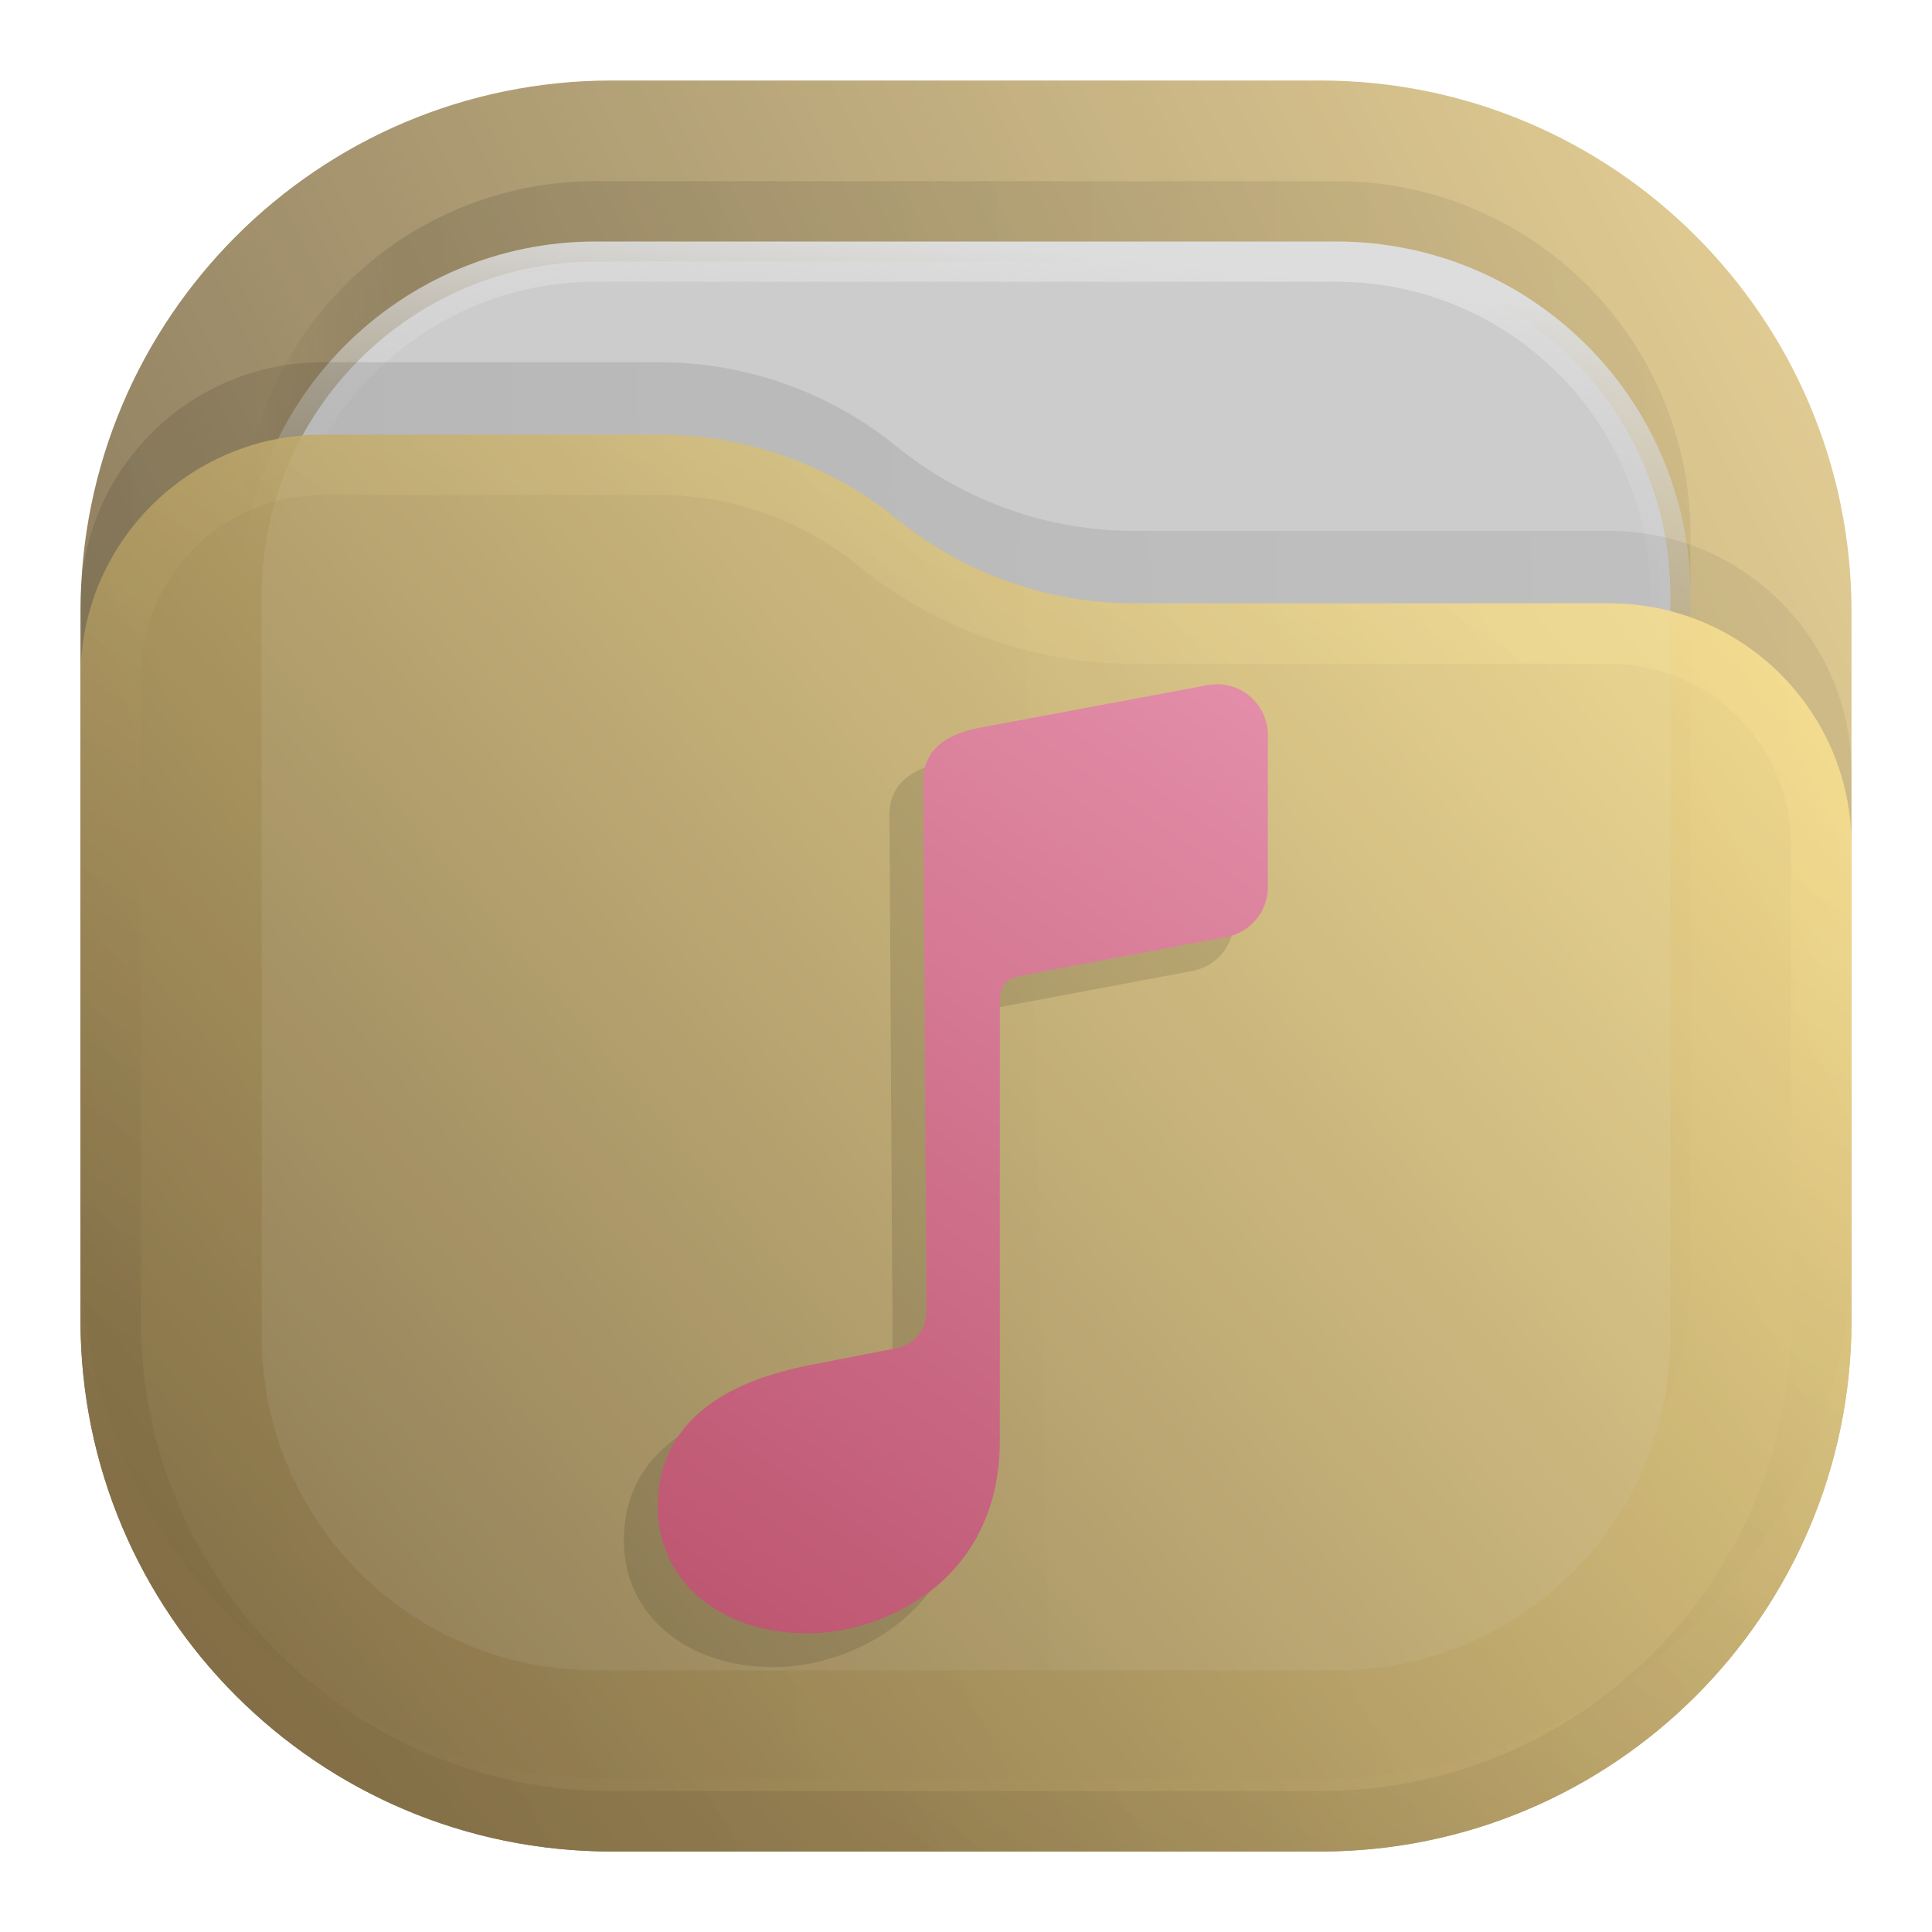
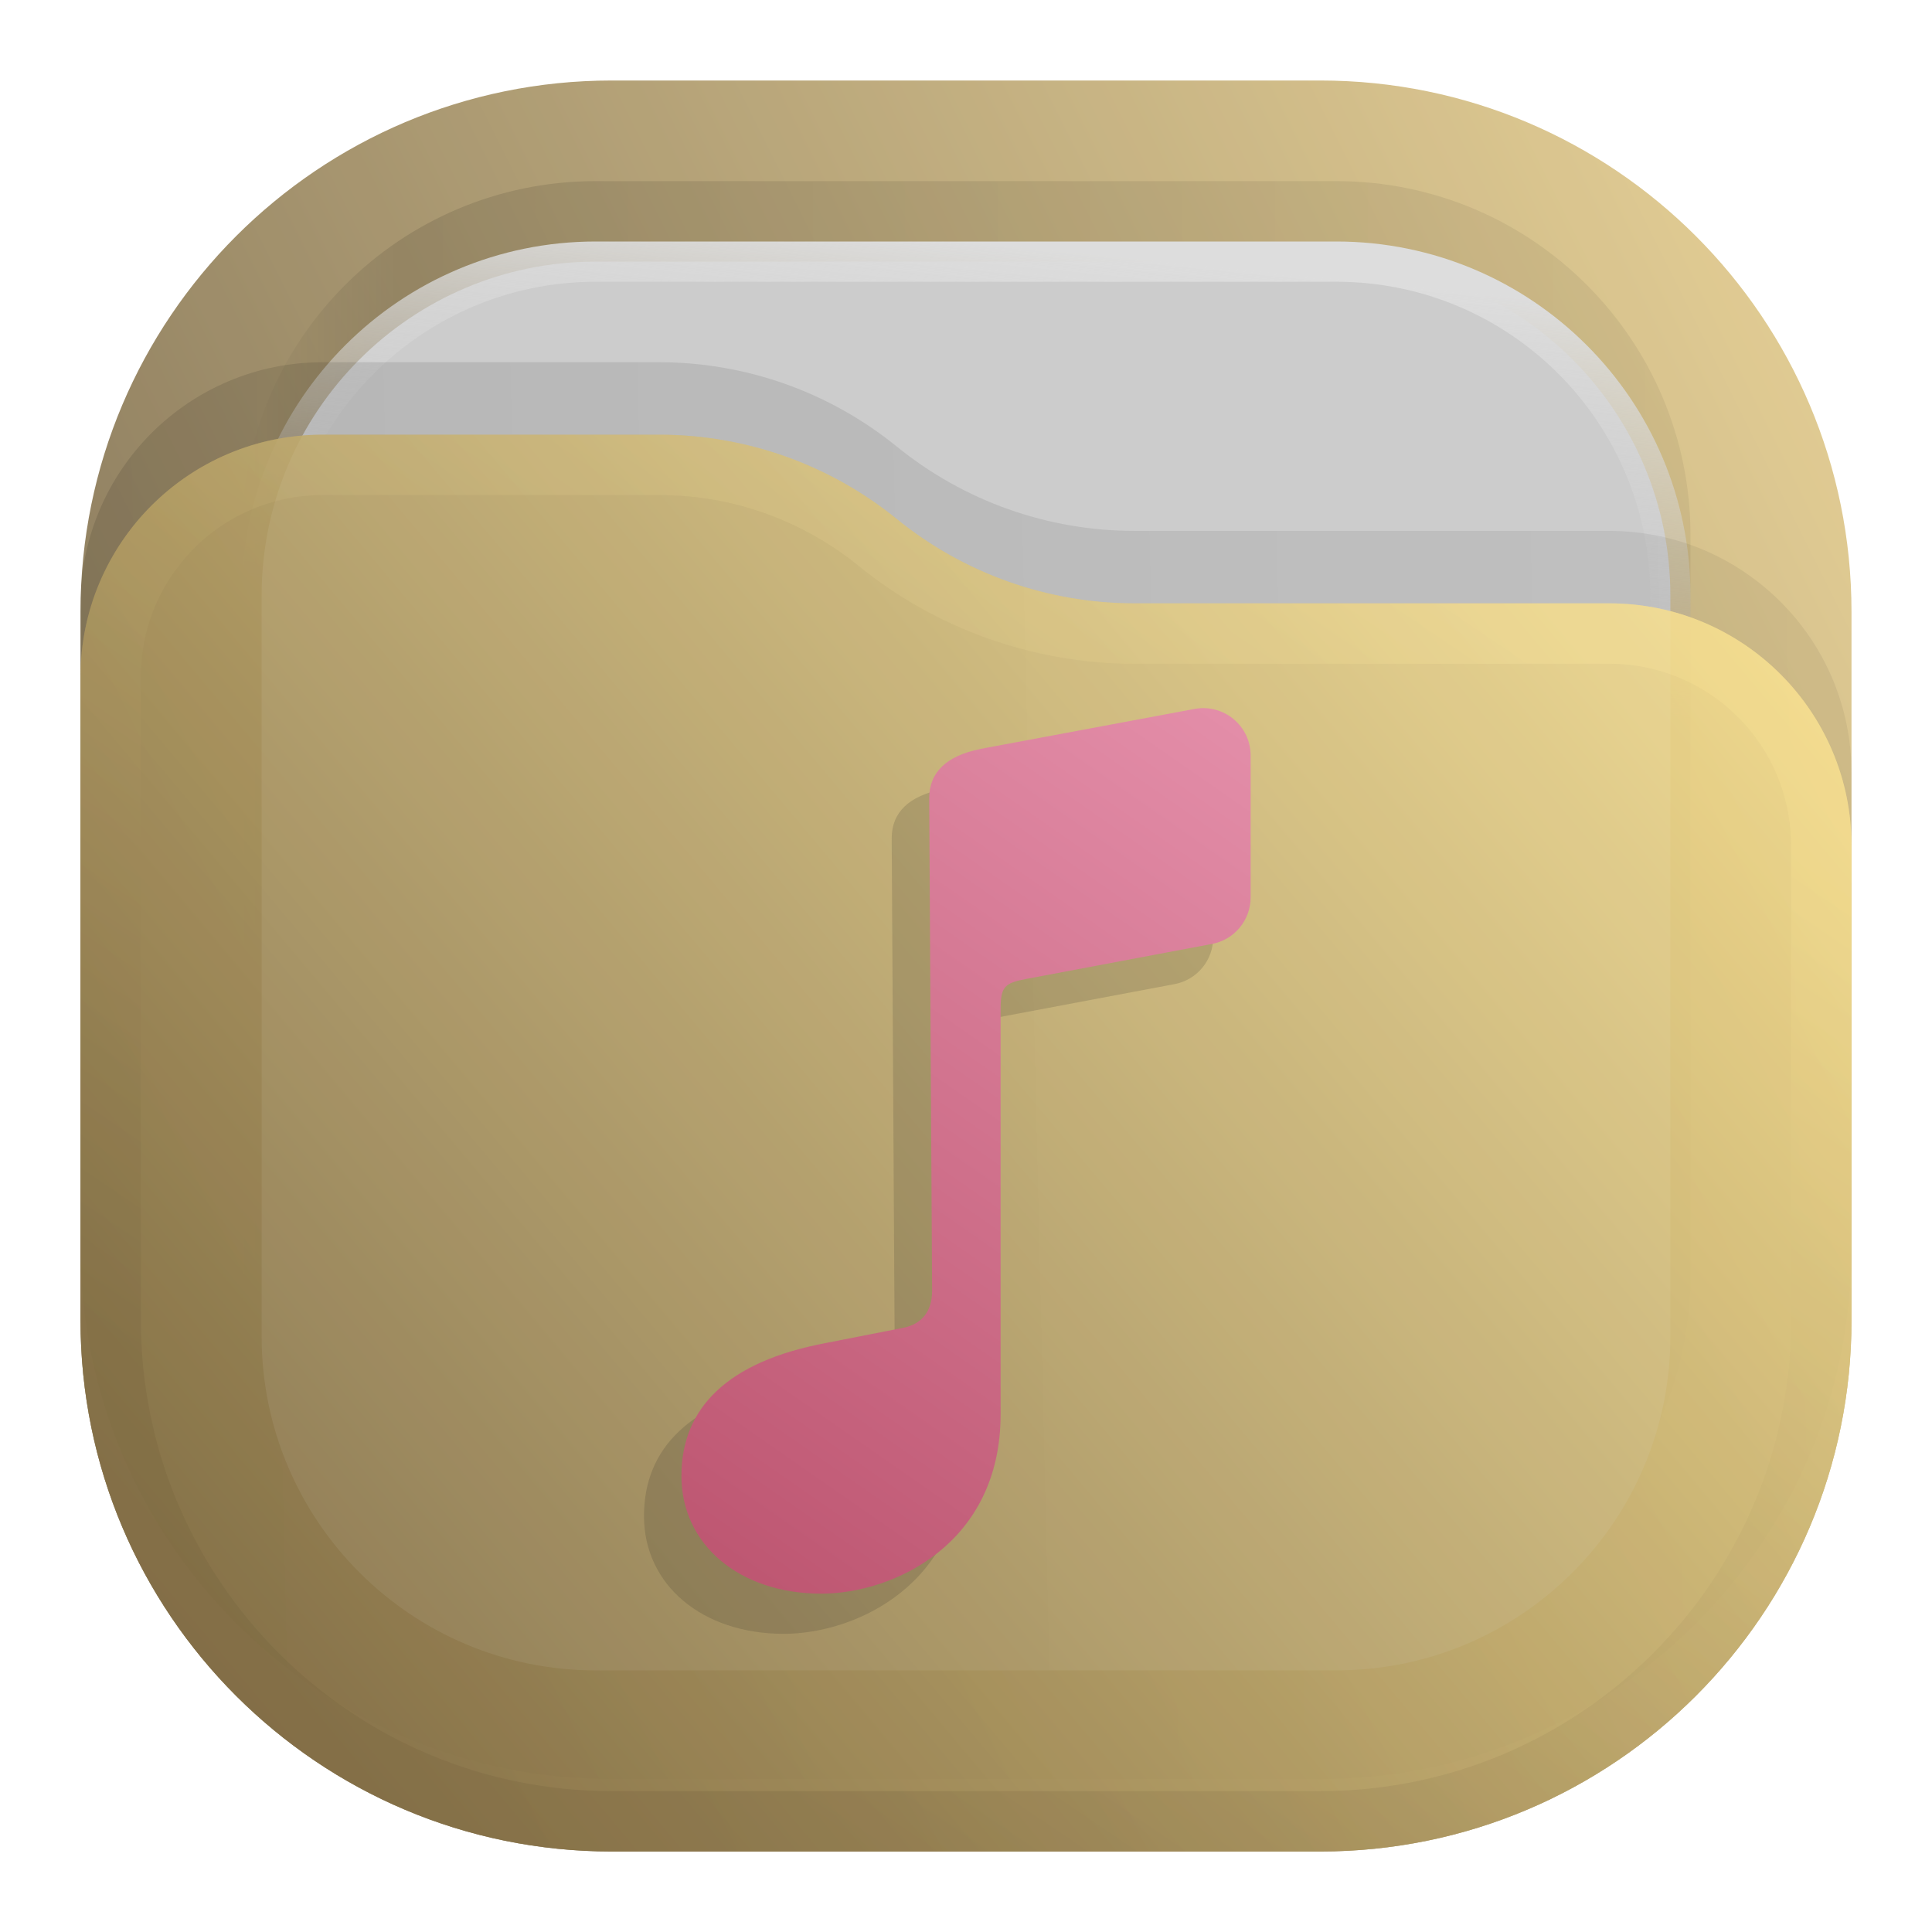
- <svg xmlns="http://www.w3.org/2000/svg" width="24" height="24" viewBox="0 0 24 24" fill="none">
-   <rect opacity="0.812" x="1" y="1" width="22" height="22" rx="6.6" fill="url(#paint0_linear_207_44)" />
-   <rect opacity="0.125" x="3" y="2.25" width="18" height="18" rx="4.4" fill="url(#paint1_linear_207_44)" fill-opacity="0.875" />
-   <rect x="3.25" y="3.25" width="17.5" height="17.5" rx="4.15" fill="#CCCCCC" stroke="url(#paint2_linear_207_44)" stroke-width="0.5" />
-   <path opacity="0.125" d="M1 7.508C1 5.847 2.347 4.5 4.008 4.5H8.19C9.265 4.5 10.307 4.87 11.141 5.548V5.548C11.975 6.225 13.016 6.595 14.091 6.595H19.992C21.653 6.595 23 7.942 23 9.603V15.5C23 19.145 20.045 22.1 16.4 22.1H7.6C3.955 22.1 1 19.145 1 15.5V7.508Z" fill="url(#paint3_linear_207_44)" fill-opacity="0.875" />
-   <g opacity="0.875">
-     <path d="M1 8.408C1 6.747 2.347 5.4 4.008 5.4H8.19C9.265 5.4 10.307 5.77 11.141 6.448V6.448C11.975 7.125 13.016 7.495 14.091 7.495H19.992C21.653 7.495 23 8.842 23 10.503V16.4C23 20.045 20.045 23 16.4 23H7.6C3.955 23 1 20.045 1 16.4V8.408Z" fill="url(#paint4_linear_207_44)" />
-     <path d="M22.625 10.503V16.4C22.625 19.838 19.838 22.625 16.4 22.625H7.6C4.162 22.625 1.375 19.838 1.375 16.4V8.408C1.375 6.954 2.554 5.775 4.008 5.775H8.19C9.179 5.775 10.137 6.115 10.904 6.739C11.805 7.471 12.93 7.87 14.091 7.87H19.992C21.446 7.87 22.625 9.049 22.625 10.503Z" stroke="url(#paint5_linear_207_44)" stroke-opacity="0.375" stroke-width="0.75" stroke-linejoin="round" />
+ <svg xmlns="http://www.w3.org/2000/svg" width="24" height="24" viewBox="0 0 24 24" fill="none" version="1.1" id="svg21">
+   <rect opacity="0.812" x="1" y="1" width="22" height="22" rx="6.6" fill="url(#paint0_linear_207_44)" id="rect1" />
+   <rect opacity="0.125" x="3" y="2.25" width="18" height="18" rx="4.4" fill="url(#paint1_linear_207_44)" fill-opacity="0.875" id="rect2" />
+   <rect x="3.25" y="3.25" width="17.5" height="17.5" rx="4.15" fill="#CCCCCC" stroke="url(#paint2_linear_207_44)" stroke-width="0.5" id="rect3" />
+   <path opacity="0.125" d="M1 7.508C1 5.847 2.347 4.5 4.008 4.5H8.19C9.265 4.5 10.307 4.87 11.141 5.548V5.548C11.975 6.225 13.016 6.595 14.091 6.595H19.992C21.653 6.595 23 7.942 23 9.603V15.5C23 19.145 20.045 22.1 16.4 22.1H7.6C3.955 22.1 1 19.145 1 15.5V7.508Z" fill="url(#paint3_linear_207_44)" fill-opacity="0.875" id="path3" />
+   <g opacity="0.875" id="g5">
+     <path d="M1 8.408C1 6.747 2.347 5.4 4.008 5.4H8.19C9.265 5.4 10.307 5.77 11.141 6.448V6.448C11.975 7.125 13.016 7.495 14.091 7.495H19.992C21.653 7.495 23 8.842 23 10.503V16.4C23 20.045 20.045 23 16.4 23H7.6C3.955 23 1 20.045 1 16.4V8.408Z" fill="url(#paint4_linear_207_44)" id="path4" />
+     <path d="M22.625 10.503V16.4C22.625 19.838 19.838 22.625 16.4 22.625H7.6C4.162 22.625 1.375 19.838 1.375 16.4V8.408C1.375 6.954 2.554 5.775 4.008 5.775H8.19C9.179 5.775 10.137 6.115 10.904 6.739C11.805 7.471 12.93 7.87 14.091 7.87H19.992C21.446 7.87 22.625 9.049 22.625 10.503Z" stroke="url(#paint5_linear_207_44)" stroke-opacity="0.375" stroke-width="0.75" stroke-linejoin="round" id="path5" />
  </g>
-   <path opacity="0.125" fill-rule="evenodd" clip-rule="evenodd" d="M11.723 9.466L14.581 8.932C14.97 8.859 15.329 9.158 15.329 9.553V11.44C15.329 11.744 15.113 12.004 14.814 12.061L12.339 12.526C12.05 12.579 11.999 12.633 11.999 12.927V18.323C11.999 20.056 10.561 20.71 9.611 20.71C8.527 20.71 7.75 20.062 7.75 19.142C7.75 18.24 8.36 17.621 9.669 17.373L10.69 17.173C10.953 17.125 11.088 16.949 11.088 16.677L11.049 10.121C11.049 9.767 11.287 9.555 11.723 9.466Z" fill="black" fill-opacity="0.875" />
-   <path fill-rule="evenodd" clip-rule="evenodd" d="M12.144 9.045L15.002 8.511C15.391 8.438 15.75 8.737 15.75 9.132V11.019C15.75 11.323 15.534 11.583 15.235 11.64L12.76 12.105C12.471 12.158 12.42 12.211 12.42 12.506V17.901C12.42 19.635 10.982 20.29 10.032 20.29C8.948 20.29 8.171 19.641 8.171 18.721C8.171 17.819 8.781 17.2 10.09 16.952L11.111 16.752C11.374 16.704 11.509 16.528 11.509 16.256L11.47 9.7C11.47 9.346 11.708 9.134 12.144 9.045Z" fill="url(#paint6_linear_207_44)" />
-   <defs>
+   <g id="g21" transform="translate(0,0.295931)">
+     <path fill-rule="evenodd" clip-rule="evenodd" d="m 11.707,9.509 2.667,-0.498 C 14.736,8.942 15.071,9.221 15.071,9.589 v 1.761 c 0,0.283 -0.202,0.527 -0.48,0.579 l -2.309,0.435 c -0.269,0.05 -0.317,0.099 -0.317,0.374 v 5.034 c 0,1.618 -1.341,2.228 -2.228,2.228 C 8.725,20 8,19.395 8,18.537 8,17.695 8.569,17.117 9.79,16.886 l 0.952,-0.187 c 0.245,-0.044 0.371,-0.209 0.371,-0.462 l -0.036,-6.118 c 0,-0.33 0.222,-0.528 0.629,-0.611 z" fill="url(#paint6_linear_207_44)" id="path21" style="opacity:0.15;fill:#1a1a1a;stroke-width:0.933" />
+     <path fill-rule="evenodd" clip-rule="evenodd" d="m 12.171,9.009 2.667,-0.498 c 0.363,-0.068 0.698,0.21 0.698,0.579 v 1.761 c 0,0.283 -0.202,0.527 -0.48,0.579 l -2.309,0.435 c -0.269,0.05 -0.317,0.099 -0.317,0.374 v 5.034 c 0,1.618 -1.341,2.228 -2.228,2.228 -1.012,0 -1.737,-0.605 -1.737,-1.463 0,-0.842 0.569,-1.419 1.791,-1.65 l 0.952,-0.187 c 0.245,-0.044 0.371,-0.209 0.371,-0.462 l -0.036,-6.118 c 0,-0.33 0.222,-0.528 0.629,-0.611 z" fill="url(#paint6_linear_207_44)" id="path7" style="fill:url(#paint6_linear_207_44);stroke-width:0.933" />
+   </g>
+   <defs id="defs21">
    <linearGradient id="paint0_linear_207_44" x1="23" y1="1" x2="1" y2="12" gradientUnits="userSpaceOnUse">
-       <stop stop-color="#E3C880" />
-       <stop offset="1" stop-color="#6F5C38" />
+       <stop stop-color="#E3C880" id="stop7" />
+       <stop offset="1" stop-color="#6F5C38" id="stop8" />
    </linearGradient>
    <linearGradient id="paint1_linear_207_44" x1="21" y1="4" x2="3" y2="4" gradientUnits="userSpaceOnUse">
-       <stop stop-opacity="0.5" />
-       <stop offset="0.89" />
-       <stop offset="1" stop-opacity="0" />
+       <stop stop-opacity="0.5" id="stop9" />
+       <stop offset="0.89" id="stop10" />
+       <stop offset="1" stop-opacity="0" id="stop11" />
    </linearGradient>
    <linearGradient id="paint2_linear_207_44" x1="12" y1="3" x2="11.5" y2="8" gradientUnits="userSpaceOnUse">
-       <stop stop-color="#DDDDDD" />
-       <stop offset="1" stop-color="#CCCCCC" stop-opacity="0" />
+       <stop stop-color="#DDDDDD" id="stop12" />
+       <stop offset="1" stop-color="#CCCCCC" stop-opacity="0" id="stop13" />
    </linearGradient>
    <linearGradient id="paint3_linear_207_44" x1="23" y1="9" x2="1.012" y2="9.521" gradientUnits="userSpaceOnUse">
-       <stop stop-opacity="0.5" />
-       <stop offset="1" />
+       <stop stop-opacity="0.5" id="stop14" />
+       <stop offset="1" id="stop15" />
    </linearGradient>
    <linearGradient id="paint4_linear_207_44" x1="23" y1="5.4" x2="1.429" y2="23.512" gradientUnits="userSpaceOnUse">
-       <stop stop-color="#FFE795" />
-       <stop offset="1" stop-color="#7A653E" />
+       <stop stop-color="#FFE795" id="stop16" />
+       <stop offset="1" stop-color="#7A653E" id="stop17" />
    </linearGradient>
    <linearGradient id="paint5_linear_207_44" x1="15" y1="5.5" x2="5.5" y2="19.5" gradientUnits="userSpaceOnUse">
-       <stop stop-color="#FFE795" />
-       <stop offset="1" stop-color="#7A653E" />
+       <stop stop-color="#FFE795" id="stop18" />
+       <stop offset="1" stop-color="#7A653E" id="stop19" />
    </linearGradient>
-     <linearGradient id="paint6_linear_207_44" x1="18.439" y1="8.107" x2="9.388" y2="21.115" gradientUnits="userSpaceOnUse">
-       <stop stop-color="#E996B1" />
-       <stop offset="1" stop-color="#BC546F" />
+     <linearGradient id="paint6_linear_207_44" x1="18.439" y1="8.107" x2="9.388" y2="21.115" gradientUnits="userSpaceOnUse" gradientTransform="matrix(0.933037,0,0,0.933037,0.8403825,0.5691882)">
+       <stop stop-color="#E996B1" id="stop20" />
+       <stop offset="1" stop-color="#BC546F" id="stop21" />
    </linearGradient>
  </defs>
</svg>
